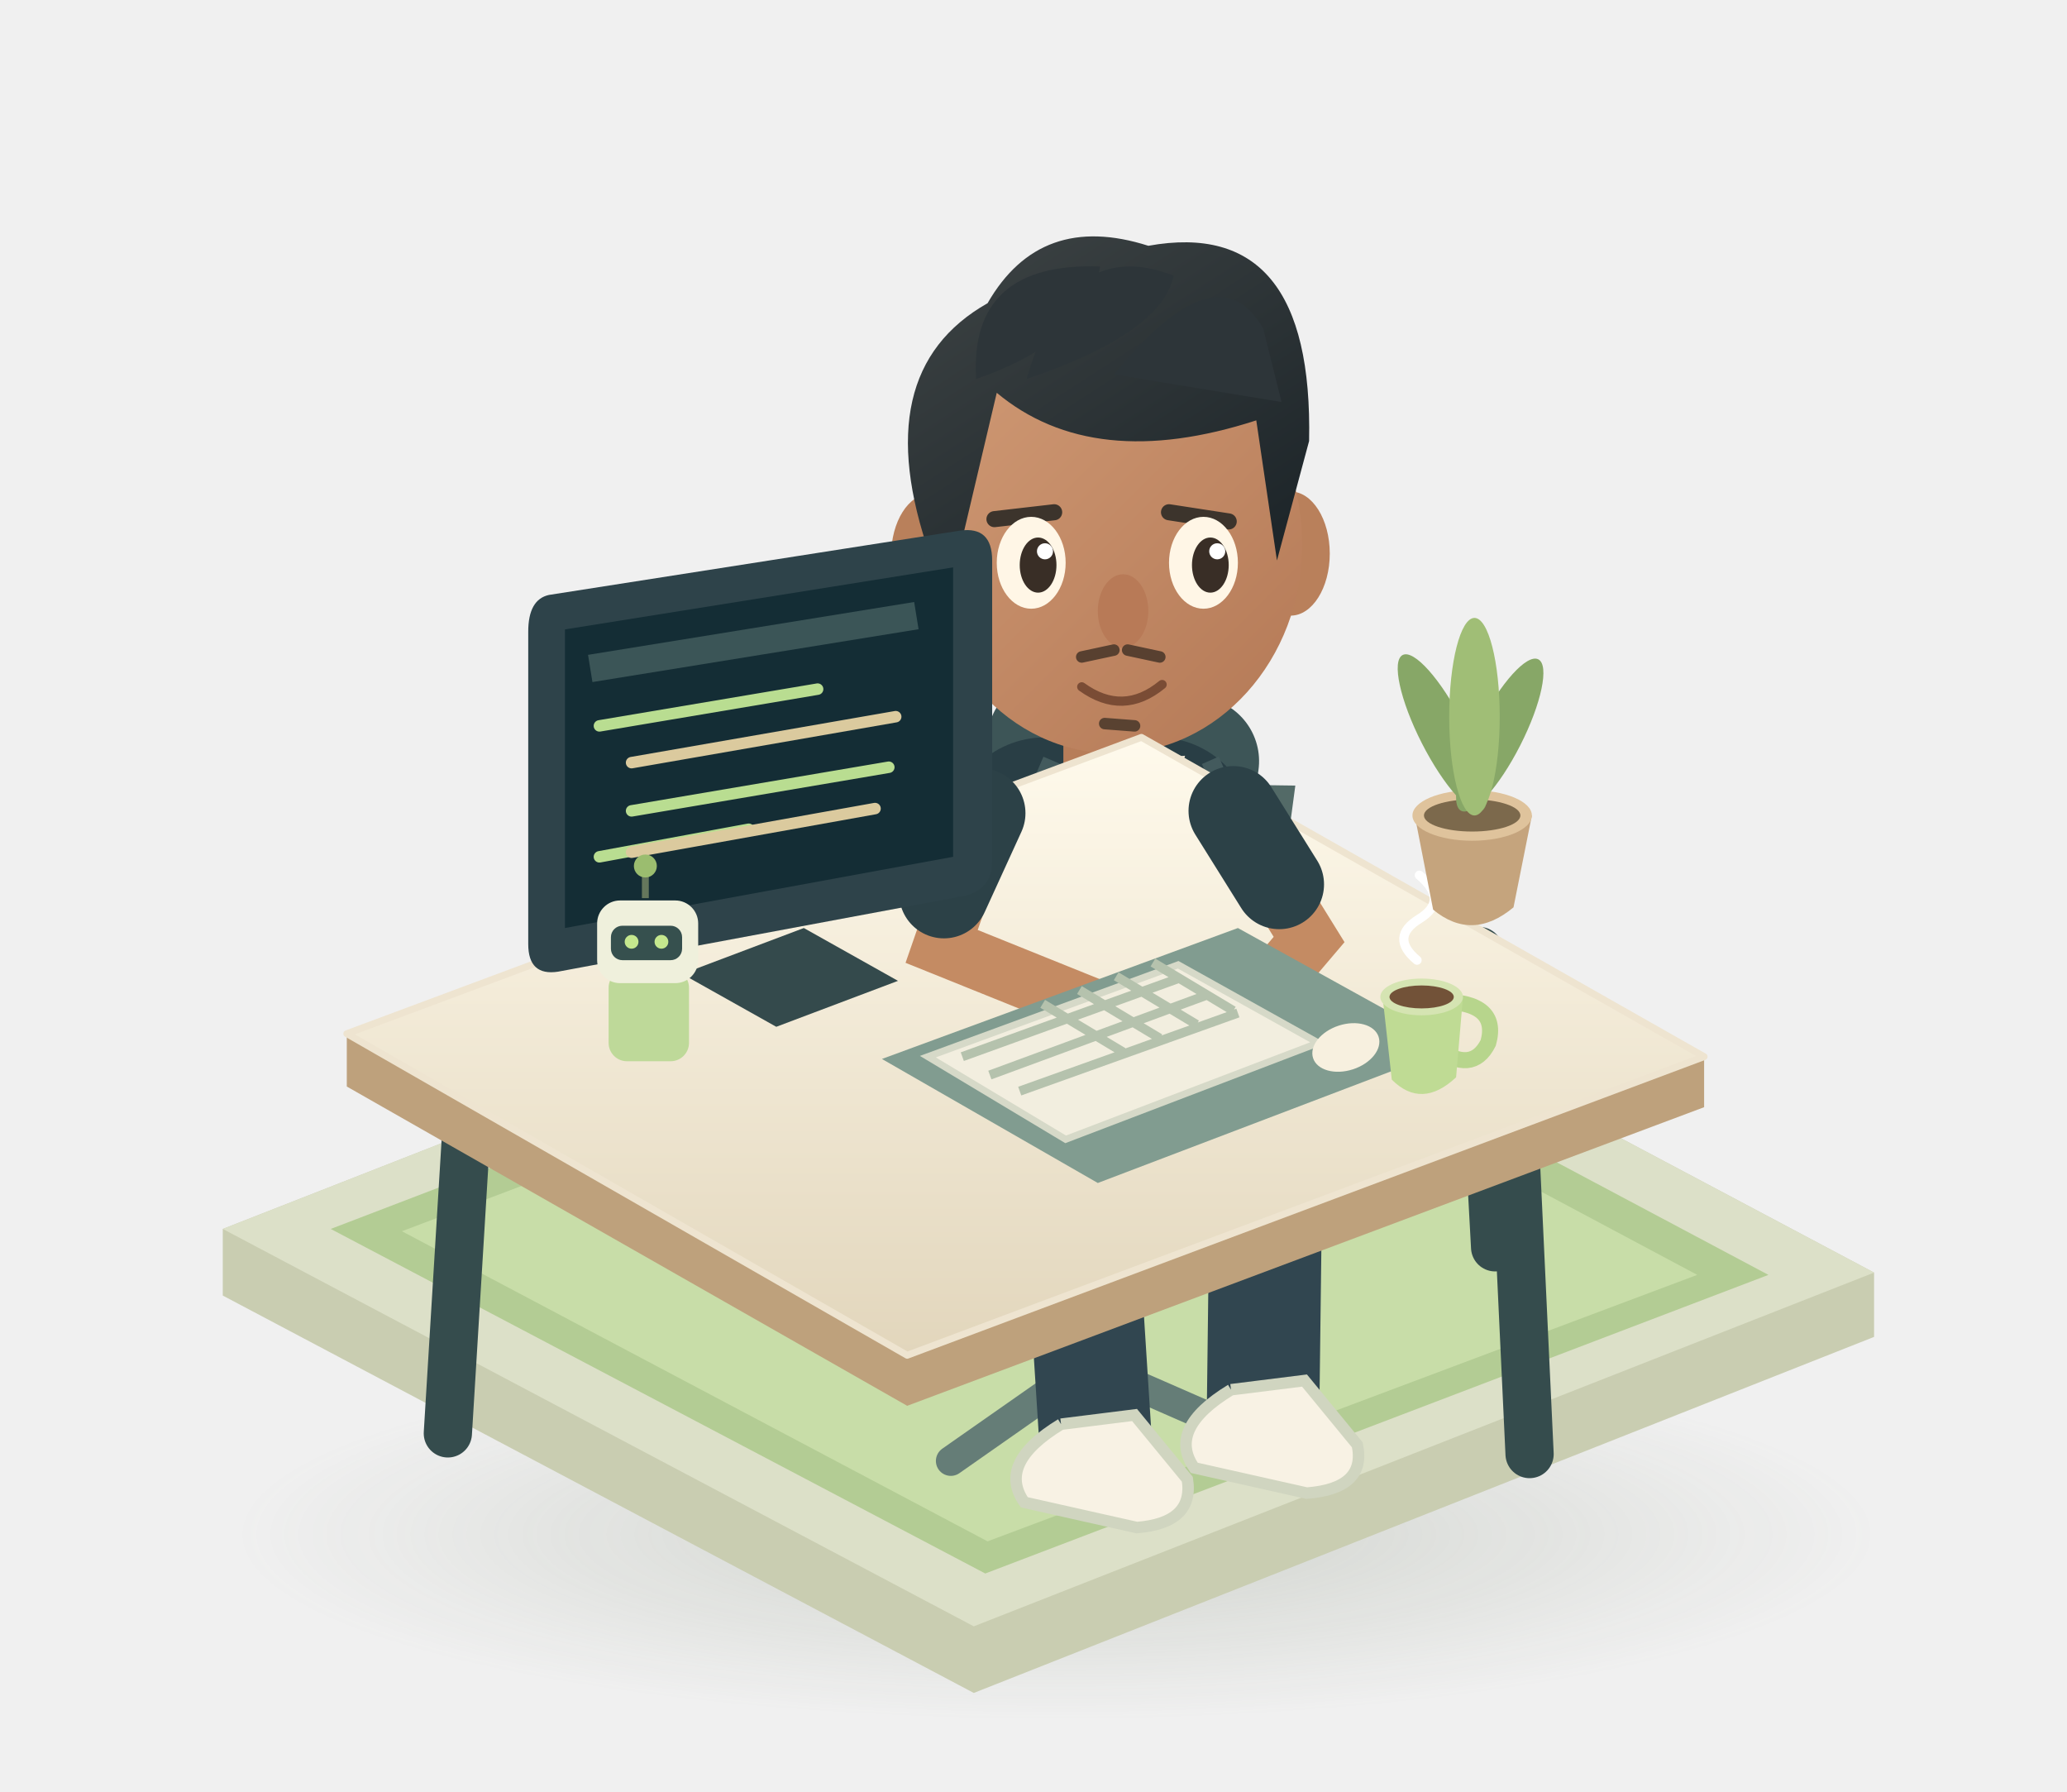
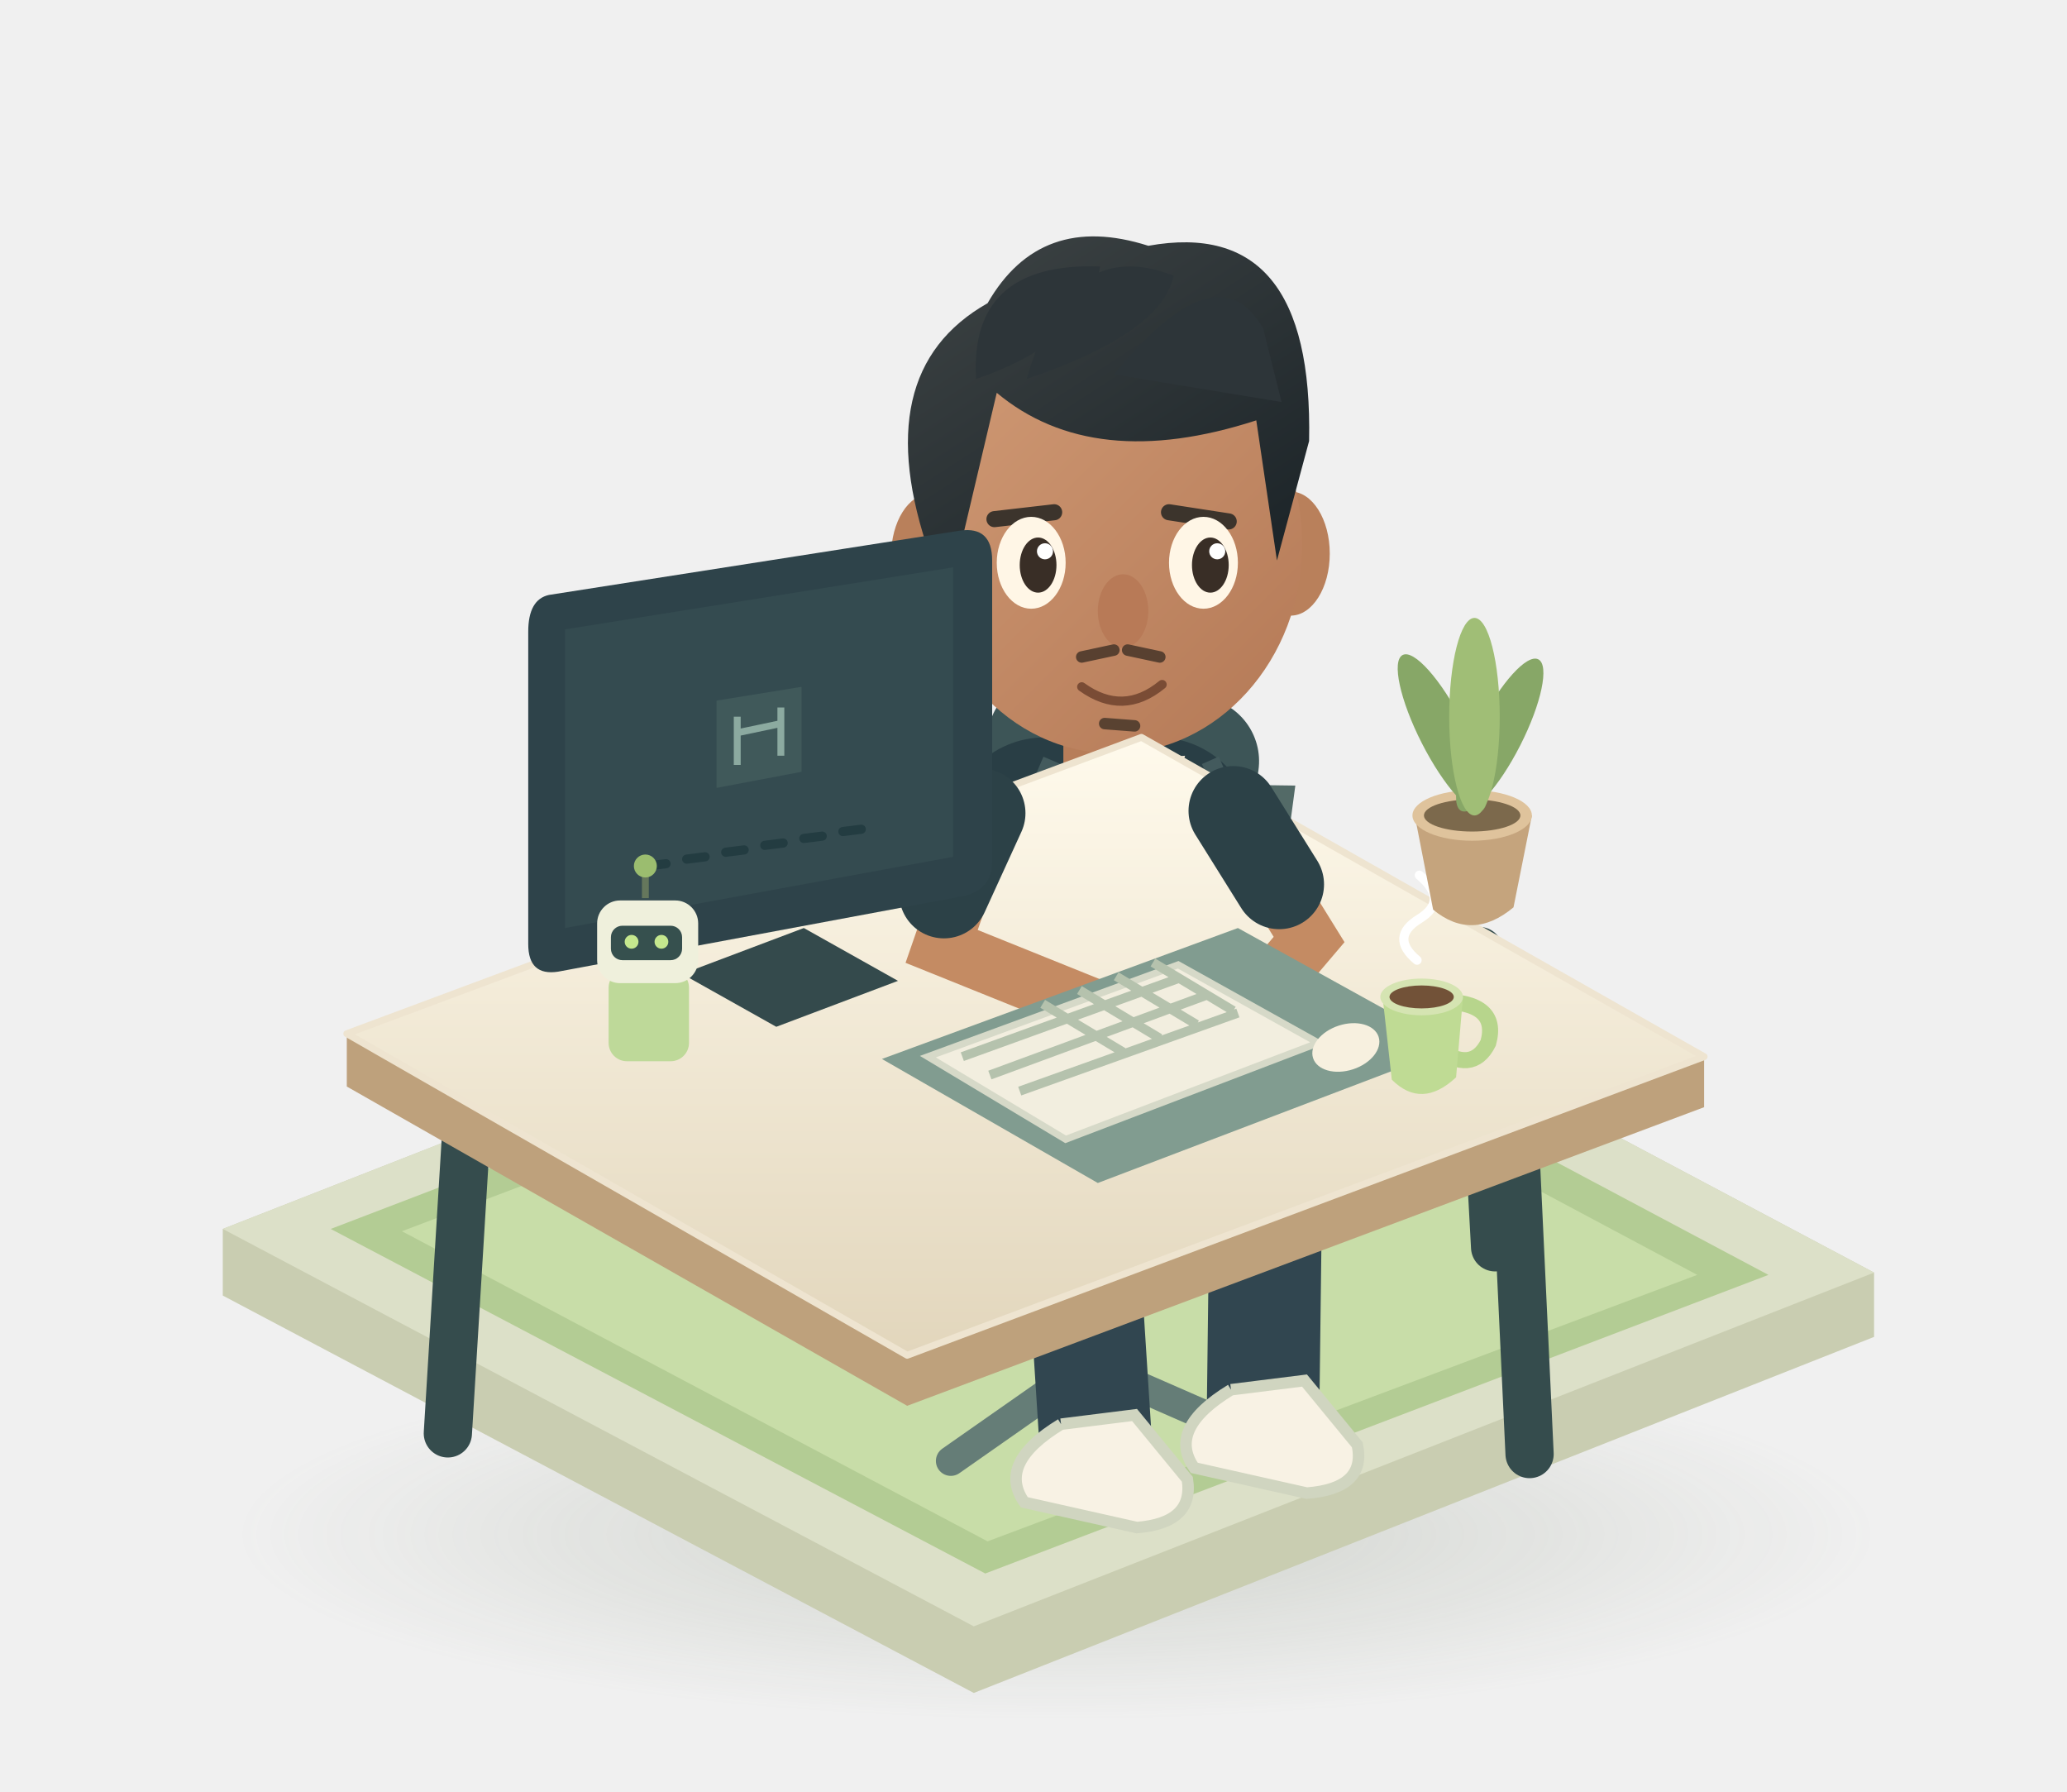
<svg xmlns="http://www.w3.org/2000/svg" width="900" height="780" viewBox="0 0 900 780">
  <defs>
    <linearGradient id="skin" x2=".9" y2="1">
      <stop stop-color="#d09a75" />
      <stop offset="1" stop-color="#b57a57" />
    </linearGradient>
    <linearGradient id="hair" x2=".8" y2="1">
      <stop stop-color="#3e4445" />
      <stop offset="1" stop-color="#1e262a" />
    </linearGradient>
    <linearGradient id="desk" x2="0" y2="1">
      <stop stop-color="#fffaec" />
      <stop offset="1" stop-color="#e2d6bc" />
    </linearGradient>
    <radialGradient id="shadow">
      <stop stop-color="#66745a" stop-opacity=".23" />
      <stop offset="1" stop-color="#66745a" stop-opacity="0" />
    </radialGradient>
  </defs>
  <ellipse cx="460" cy="668" rx="359" ry="81" fill="url(#shadow)" />
  <path d="m97 535 393-154 326 173v28L424 737 97 564Z" fill="#c9cdb1" />
  <path d="m97 535 393-154 326 173-392 154Z" fill="#dce0c8" />
  <path d="m144 535 342-131 284 151-341 130Z" fill="#b3cc94" />
  <path d="m175 536 309-117 255 136-309 116Z" fill="#c8dda8" />
  <path d="M424 340v183l113 21 27-202Z" fill="#536a67" />
  <rect x="434" y="291" width="119" height="179" rx="28" fill="#3d5557" transform="rotate(8 434 291)" />
  <path d="m472 513 2 101m0-20-60 42m60-42 64 28" stroke="#657d77" stroke-width="13" stroke-linecap="round" />
  <path d="m438 457 33 76 6 94m47-173 27 77-1 80" fill="none" stroke="#314650" stroke-width="49" stroke-linecap="round" />
  <path d="m462 620 32-4 23 28q3 19-22 21l-49-11q-12-17 16-34m74-15 32-4 23 28q4 19-22 21l-49-11q-12-17 16-34" fill="#f8f2e4" stroke="#d0d5c0" stroke-width="5" />
  <rect x="413" y="321" width="133" height="155" rx="42" fill="#293e45" />
  <path d="m471 332 14 95 31-98" fill="#efe6d4" />
  <path d="m458 331-12 28 23 47m58-75 11 25-21 44" fill="none" stroke="#435a5d" stroke-width="8" />
  <path d="M463 316v32q23 17 43-2v-34" fill="#b77d59" />
  <ellipse cx="405" cy="242" rx="17" ry="27" fill="#b9805b" />
  <ellipse cx="562" cy="241" rx="17" ry="27" fill="#b9805b" />
  <ellipse cx="485" cy="237" rx="82" ry="91" fill="url(#skin)" />
  <path d="M405 242q-28-80 25-110 23-40 70-25 72-13 70 85l-14 52-9-61q-71 23-113-12l-17 72Z" fill="url(#hair)" />
  <path d="M425 165q-3-51 54-49-5 32-54 49m22 0q18-63 64-45-5 25-64 45m38-2q45-55 65-20l8 32Z" fill="#2d3539" />
  <path d="m433 226 26-3m50 0 26 4" stroke="#3c342c" stroke-width="7" stroke-linecap="round" />
  <ellipse cx="449" cy="245" rx="15" ry="20" fill="#fff6e6" />
  <ellipse cx="524" cy="245" rx="15" ry="20" fill="#fff6e6" />
  <ellipse cx="452" cy="246" rx="8" ry="12" fill="#392e26" />
  <ellipse cx="527" cy="246" rx="8" ry="12" fill="#392e26" />
  <circle cx="455" cy="240" r="3.5" fill="#fff" />
  <circle cx="530" cy="240" r="3.5" fill="#fff" />
  <ellipse cx="489" cy="266" rx="11" ry="16" fill="#b87a57" />
  <path d="m471 286 14-3m6 0 14 3" stroke="#584030" stroke-width="5" stroke-linecap="round" />
  <path d="M471 299q18 13 35-1" fill="none" stroke="#7a4c35" stroke-width="4" stroke-linecap="round" />
  <path d="m481 315 13 1" stroke="#594231" stroke-width="5" stroke-linecap="round" />
  <path d="m203 493-8 131m465-119 6 128m-351-228-2 125m331-116 7 129" stroke="#354c4d" stroke-width="21" stroke-linecap="round" />
  <path d="m151 450 346-129 245 139v22L395 612 151 473Z" fill="#bea17c" />
  <path d="m151 450 346-129 245 139-347 130Z" fill="url(#desk)" stroke="#eee4d0" stroke-width="3" stroke-linejoin="round" />
  <path d="m427 363-17 49 72 29m57-82 31 50-34 40" stroke="#c48b63" stroke-width="25" fill="none" stroke-linecap="round" />
  <path d="m427 354-16 35m126-36 20 32" stroke="#2c4147" stroke-width="39" stroke-linecap="round" />
  <path d="m384 461 155-57 94 52-155 59Z" fill="#819c90" />
  <path d="m404 460 109-40 61 34-110 42Z" fill="#f2eedf" stroke="#d6d9c8" stroke-width="3" />
  <g stroke="#b5c2ad" stroke-width="4">
    <path d="m419 460 94-34m-82 42 95-35m-82 42 95-34m-85-4 35 21m-19-27 35 21m-19-27 35 21m-19-27 35 21" />
  </g>
  <ellipse cx="586" cy="456" rx="15" ry="10" fill="#f7f0df" transform="rotate(-18 586 456)" />
  <path d="m297 424 53-20 41 23-53 20Z" fill="#344a4c" />
  <path d="M341 402v-53" stroke="#344a4c" stroke-width="14" />
  <path d="m239 259 179-28q14-2 14 13v131q0 12-12 15l-177 33q-13 2-13-12V275q0-14 9-16Z" fill="#2e434a" />
-   <path d="m246 274 169-27v126l-169 31Z" fill="#142d35" />
-   <path d="m257 291 142-23" stroke="#3b5557" stroke-width="12" />
-   <g stroke-width="5" stroke-linecap="round">
-     <path d="m261 316 95-16m-81 53 112-19m-126 39 65-12" stroke="#b9dd91" />
-     <path d="m275 332 115-20m-115 59 106-19" stroke="#dbca9e" />
-   </g>
+   <path d="m246 274 169-27v126l-169 31Z" fill="#344b50" />
+   <path d="m312 305 37-6v37l-37 7Z" fill="#40595a" />
+   <path d="m321 312 0 21m19-25 0 21m-19-10 19-4" fill="none" stroke="#8caaa0" stroke-width="3" />
+   <path d="m282 377 8-1m9-2 8-1m9-2 8-1m9-2 8-1m9-2 8-1m9-2 8-1" stroke="#233c41" stroke-width="4" stroke-linecap="round" />
  <rect x="265" y="422" width="35" height="40" rx="8" fill="#bed999" />
  <rect x="260" y="392" width="44" height="36" rx="10" fill="#eff0dc" />
  <rect x="266" y="403" width="31" height="15" rx="5" fill="#36504e" />
  <path d="M281 391v-12" stroke="#65775c" stroke-width="3" />
  <circle cx="281" cy="377" r="5" fill="#9bbd6f" />
  <g fill="#c5e88e">
    <circle cx="275" cy="410" r="3" />
    <circle cx="288" cy="410" r="3" />
  </g>
  <path d="M627 436q26 0 21 18-7 14-23 2" stroke="#b7d58c" stroke-width="7" fill="none" />
  <path d="m602 434 4 36q13 13 28-1l3-35" fill="#bfdb94" />
  <ellipse cx="619" cy="434" rx="18" ry="8" fill="#d5e4b2" />
  <ellipse cx="619" cy="434" rx="14" ry="5" fill="#725238" />
  <path d="M617 418q-12-10 1-18t0-19" stroke="#fff" stroke-width="4" stroke-linecap="round" fill="none" />
  <path d="m616 355 8 41q17 14 35-1l8-40" fill="#c5a47d" />
  <ellipse cx="641" cy="355" rx="26" ry="11" fill="#dfc39c" />
  <ellipse cx="641" cy="355" rx="21" ry="7" fill="#7c694c" />
  <g fill="#87a767">
    <ellipse cx="628" cy="319" rx="10" ry="38" transform="rotate(-27 628 319)" />
    <ellipse cx="653" cy="320" rx="10" ry="37" transform="rotate(27 653 320)" />
  </g>
  <ellipse cx="642" cy="312" rx="11" ry="43" fill="#a0be76" />
</svg>
